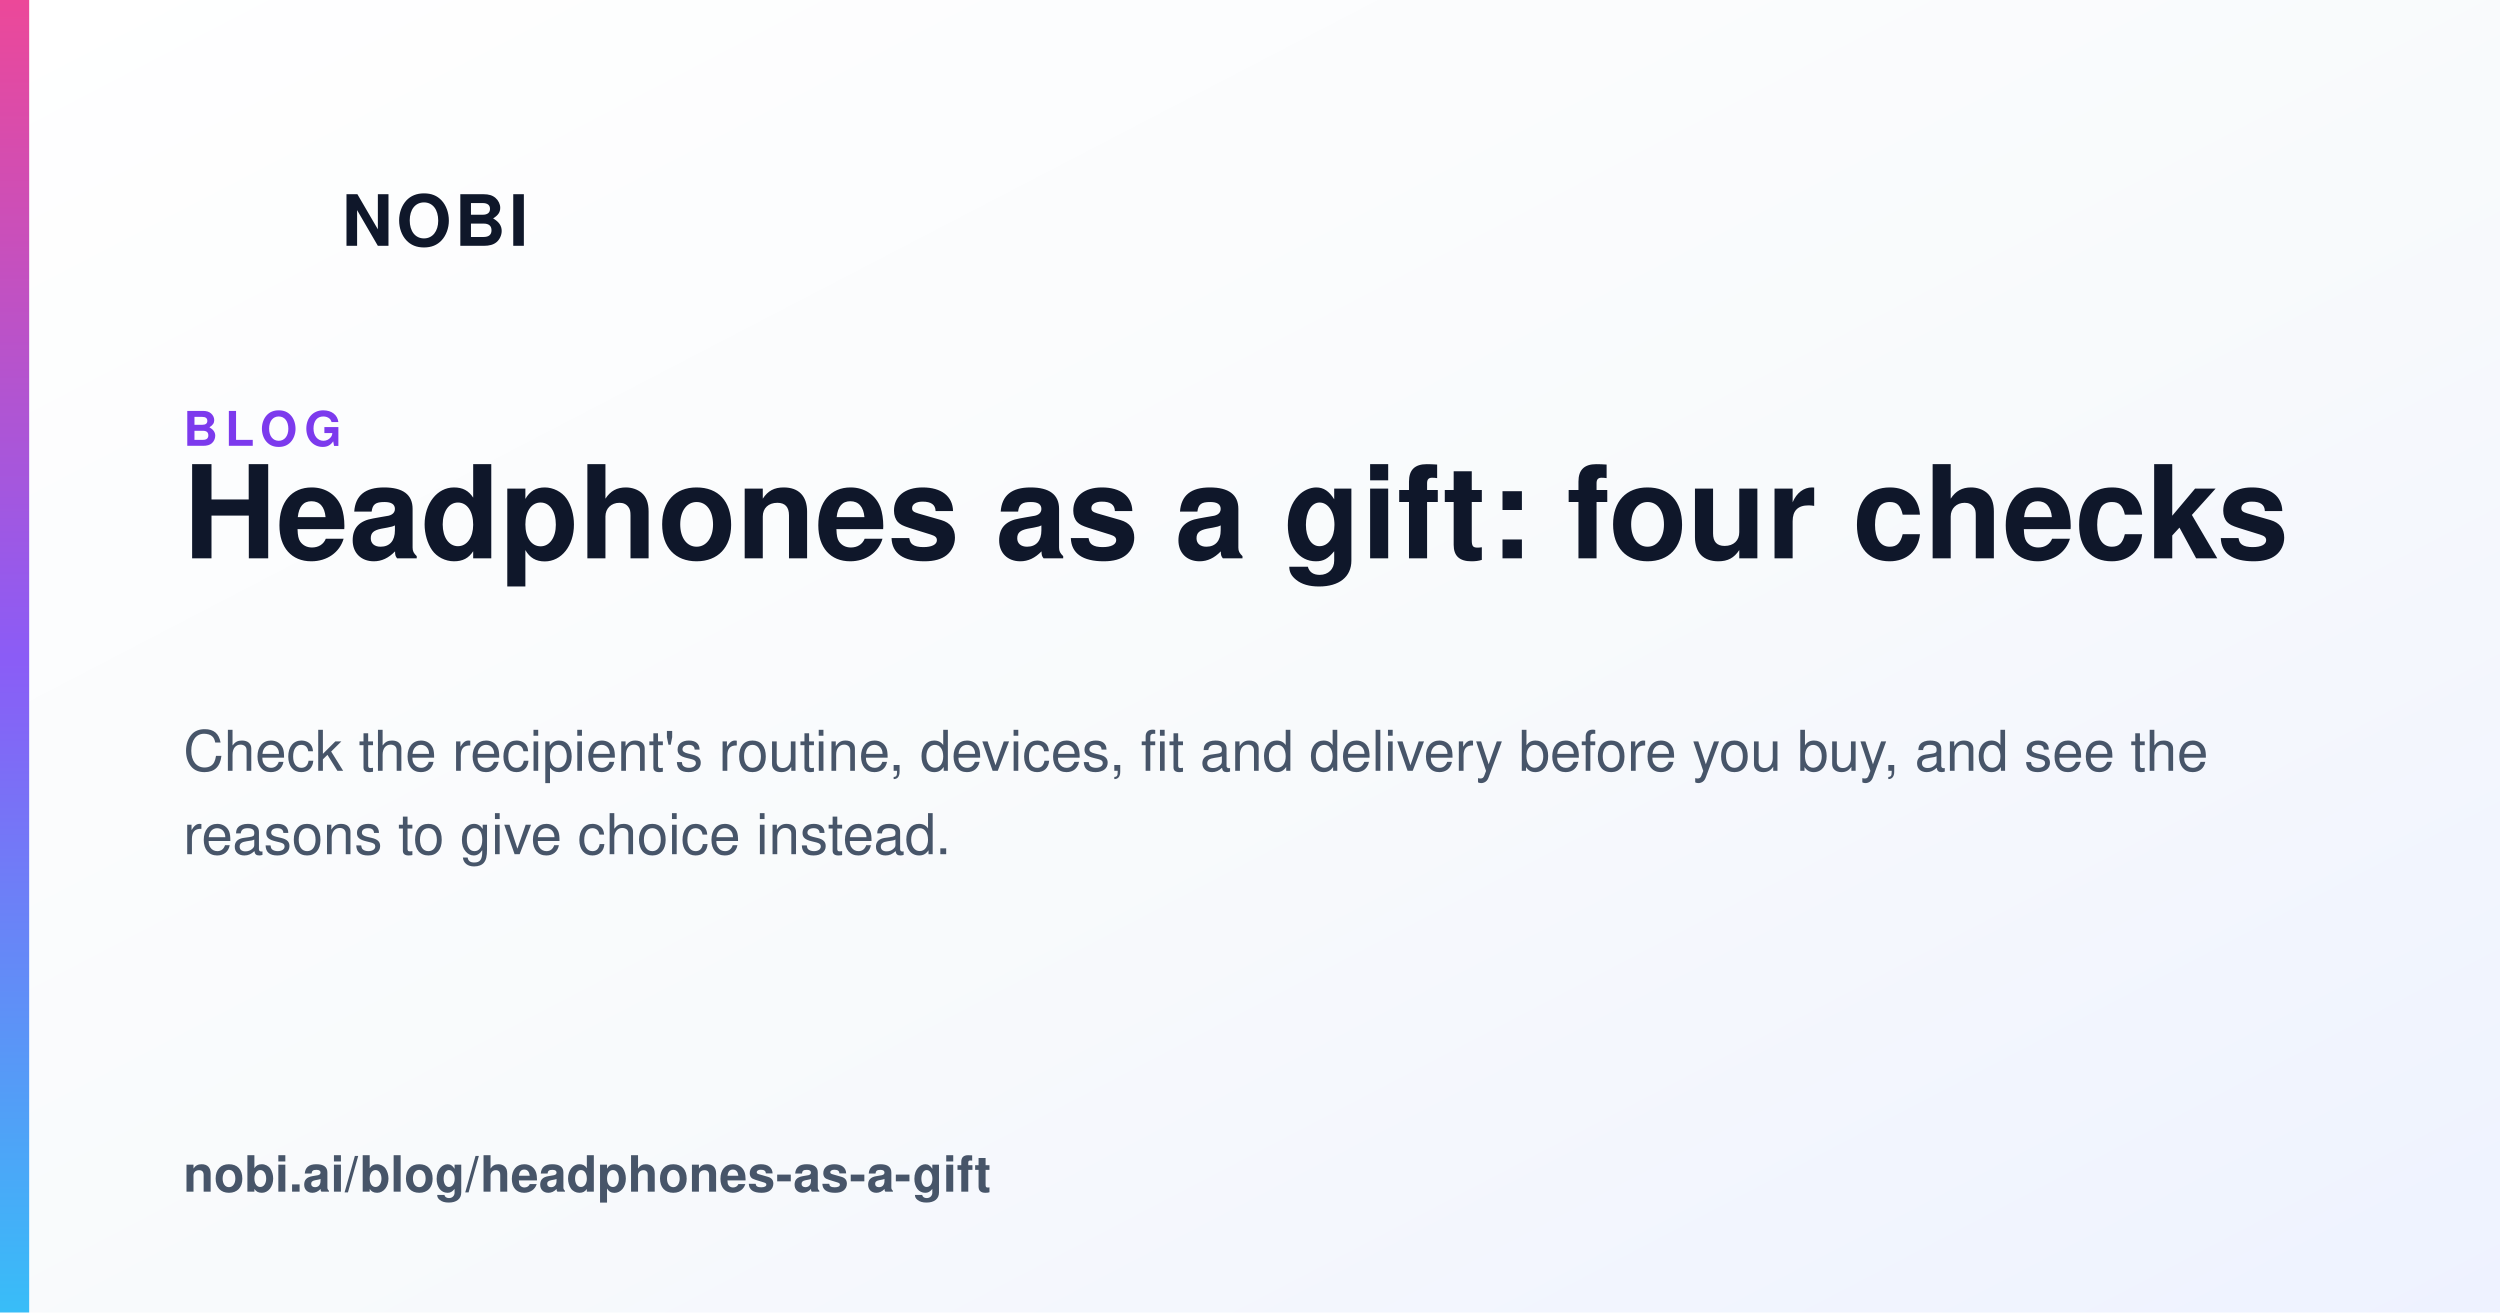
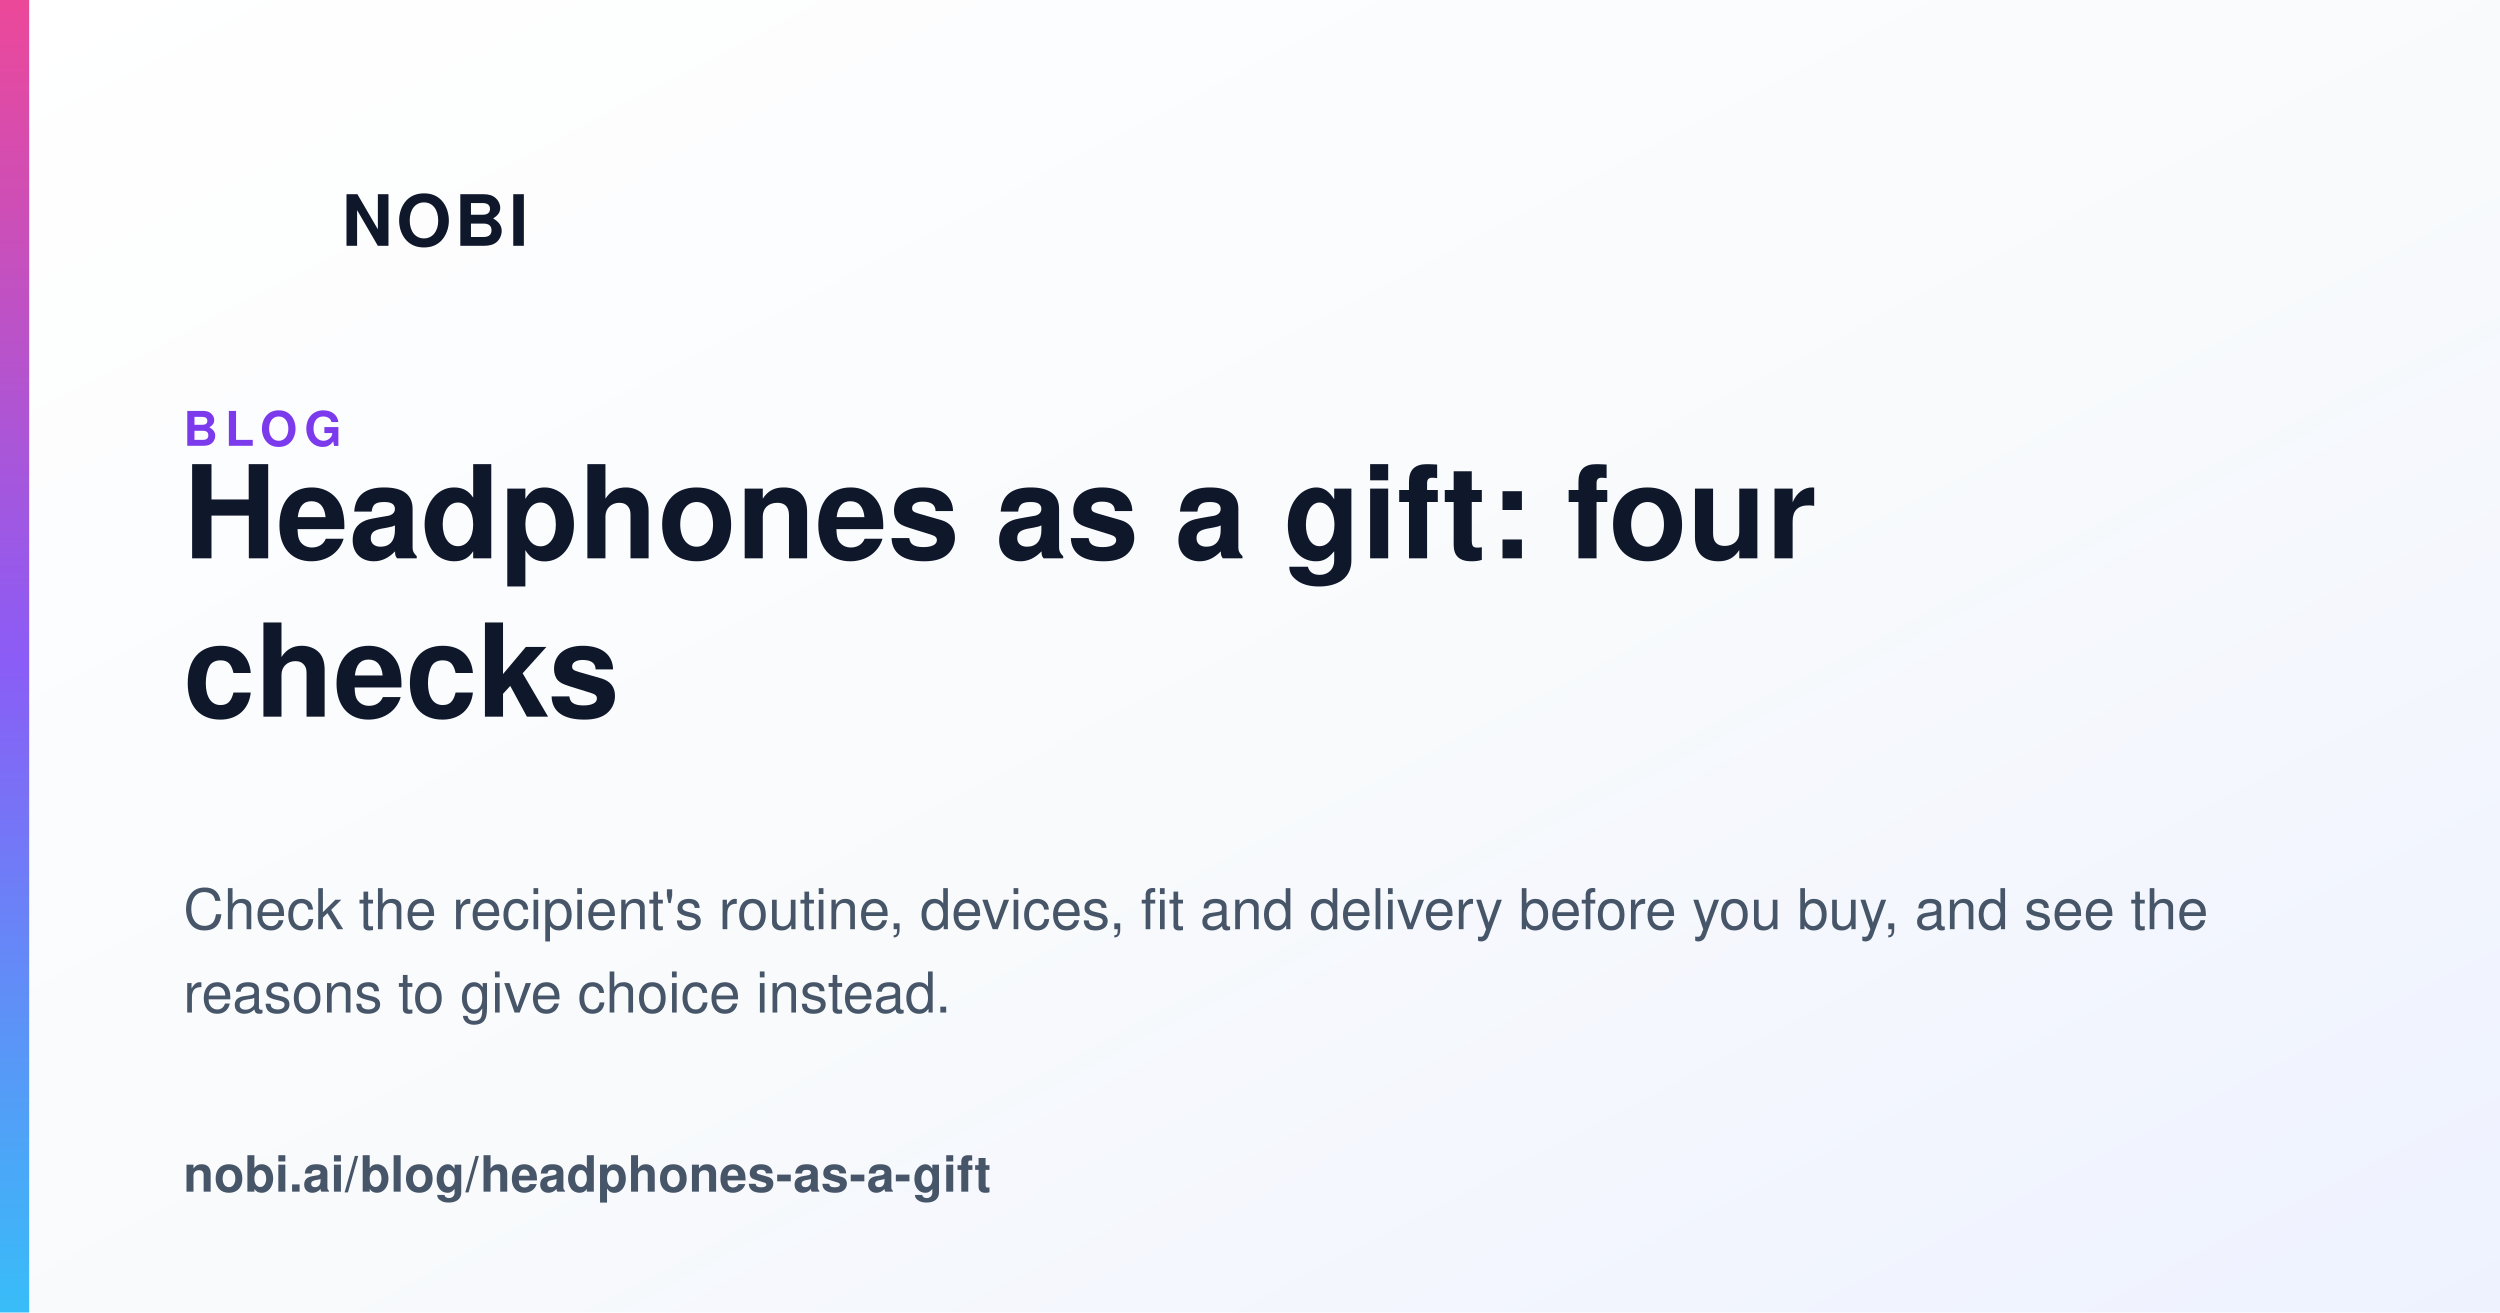
<svg xmlns="http://www.w3.org/2000/svg" width="1200" height="630" viewBox="0 0 1200 630" role="img" aria-labelledby="cardTitle cardSummary">
  <defs>
    <linearGradient id="wash" x1="0" y1="0" x2="1" y2="1">
      <stop offset="0" stop-color="#ffffff" />
      <stop offset="0.55" stop-color="#f8fafc" />
      <stop offset="1" stop-color="#eef2ff" />
    </linearGradient>
    <linearGradient id="rail" x1="0" y1="0" x2="0" y2="1">
      <stop offset="0" stop-color="#ec4899" />
      <stop offset="0.5" stop-color="#8b5cf6" />
      <stop offset="1" stop-color="#38bdf8" />
    </linearGradient>
  </defs>
  <style>text{font-family:'Avenir Next','Avenir','Helvetica Neue',Helvetica,Arial,sans-serif}</style>
  <rect width="1200" height="630" fill="url(#wash)" />
  <rect x="0" y="0" width="14" height="630" fill="url(#rail)" />
  <text x="164" y="118" font-size="34" font-weight="800" fill="#0f172a" letter-spacing="1.5">NOBI</text>
  <text x="88" y="214" font-size="23" font-weight="700" fill="#7c3aed" letter-spacing="3.4">BLOG</text>
-   <text x="88" y="268" font-size="62" font-weight="750" fill="#0f172a">Headphones as a gift: four checks</text>
-   <text x="88" y="370" font-size="27" font-weight="500" fill="#475569">Check the recipient's routine, devices, fit and delivery before you buy, and see the</text>
-   <text x="88" y="410" font-size="27" font-weight="500" fill="#475569">reasons to give choice instead.</text>
+   <text x="88" y="268" font-size="62" font-weight="750" fill="#0f172a">Headphones as a gift: four</text>
+   <text x="88" y="344" font-size="62" font-weight="750" fill="#0f172a">checks</text>
+   <text x="88" y="446" font-size="27" font-weight="500" fill="#475569">Check the recipient's routine, devices, fit and delivery before you buy, and see the</text>
+   <text x="88" y="486" font-size="27" font-weight="500" fill="#475569">reasons to give choice instead.</text>
  <text x="88" y="572" font-size="24" font-weight="600" fill="#475569">nobi.ai/blog/headphones-as-a-gift</text>
</svg>
